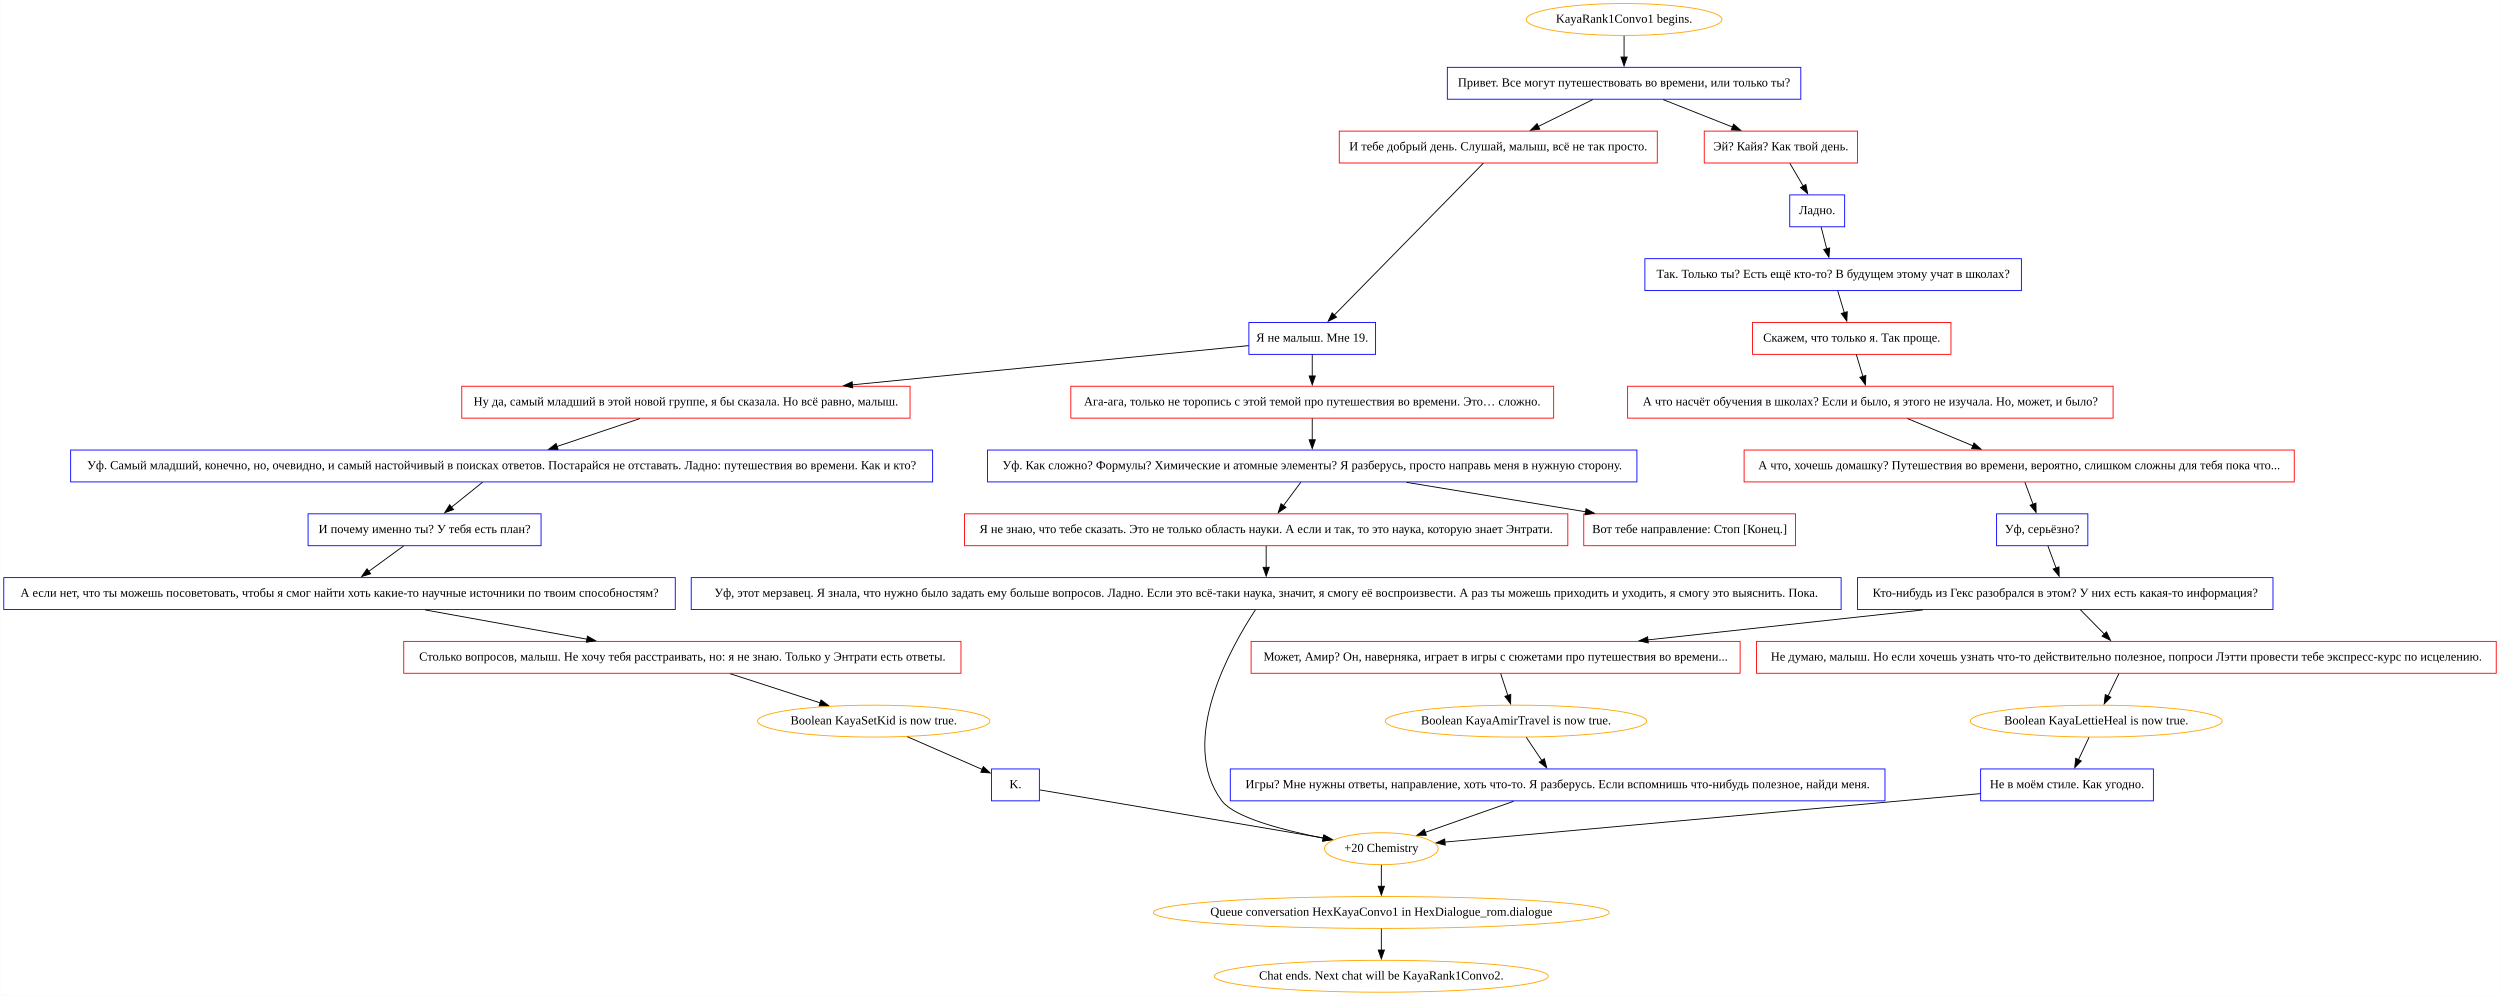
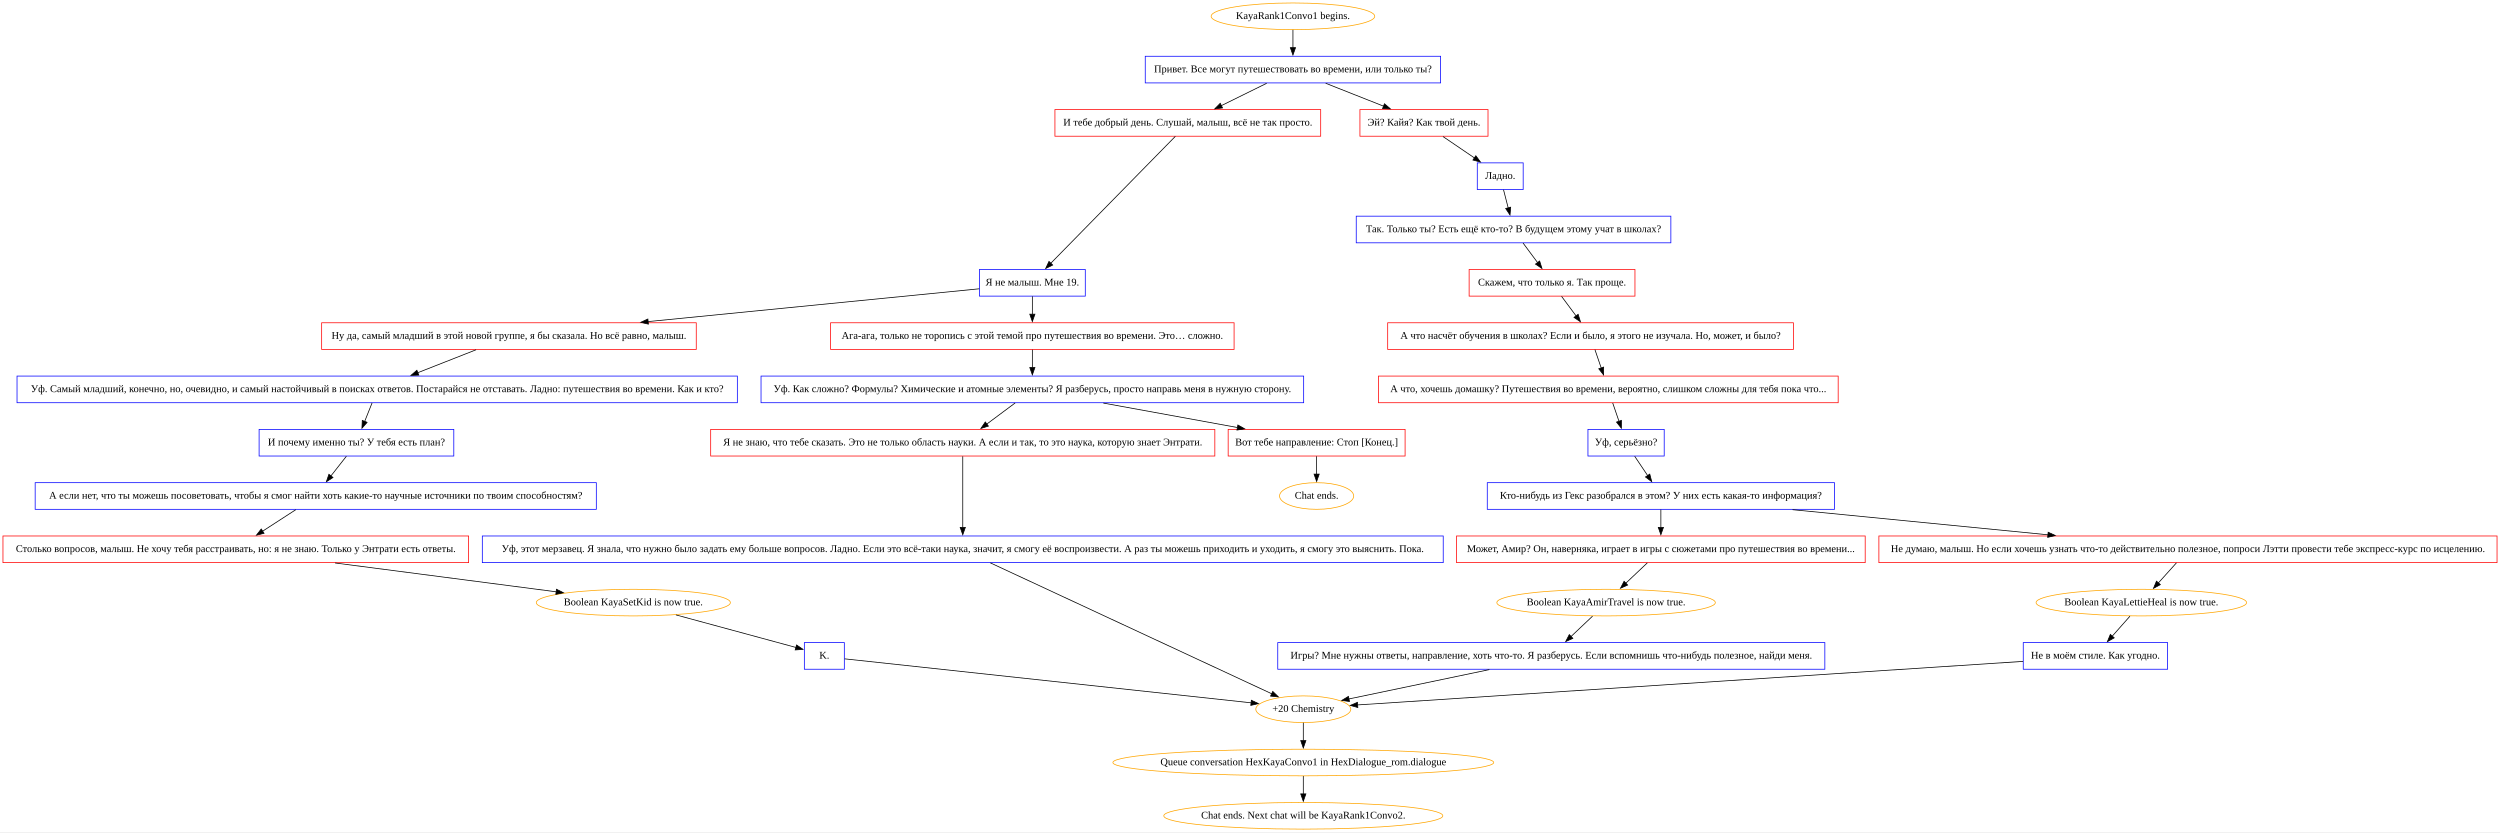
- <svg xmlns="http://www.w3.org/2000/svg" width="2822pt" height="1124pt" viewBox="0.00 0.00 2821.50 1124.00">
+ <svg xmlns="http://www.w3.org/2000/svg" width="3377pt" height="1124pt" viewBox="0.00 0.00 3377.00 1124.00">
  <g id="graph0" class="graph" transform="scale(1 1) rotate(0) translate(4 1120)">
-     <polygon fill="white" stroke="none" points="-4,4 -4,-1120 2817.5,-1120 2817.5,4 -4,4" />
+     <polygon fill="white" stroke="none" points="-4,4 -4,-1120 3373,-1120 3373,4 -4,4" />
    <g id="node1" class="node">
-       <ellipse fill="none" stroke="orange" cx="1829" cy="-1098" rx="110.48" ry="18" />
-       <text text-anchor="middle" x="1829" y="-1094.3" font-family="Times New Roman,serif" font-size="14.00">KayaRank1Convo1 begins.</text>
+       <ellipse fill="none" stroke="orange" cx="1742.5" cy="-1098" rx="110.48" ry="18" />
+       <text text-anchor="middle" x="1742.5" y="-1094.3" font-family="Times New Roman,serif" font-size="14.00">KayaRank1Convo1 begins.</text>
    </g>
    <g id="node2" class="node">
-       <polygon fill="none" stroke="blue" points="2028.5,-1044 1629.5,-1044 1629.5,-1008 2028.5,-1008 2028.5,-1044" />
-       <text text-anchor="middle" x="1829" y="-1022.3" font-family="Times New Roman,serif" font-size="14.00">Привет. Все могут путешествовать во времени, или только ты?</text>
+       <polygon fill="none" stroke="blue" points="1942,-1044 1543,-1044 1543,-1008 1942,-1008 1942,-1044" />
+       <text text-anchor="middle" x="1742.5" y="-1022.3" font-family="Times New Roman,serif" font-size="14.00">Привет. Все могут путешествовать во времени, или только ты?</text>
    </g>
    <g id="edge1" class="edge">
-       <path fill="none" stroke="black" d="M1829,-1079.7C1829,-1072.41 1829,-1063.73 1829,-1055.54" />
-       <polygon fill="black" stroke="black" points="1832.5,-1055.62 1829,-1045.62 1825.5,-1055.62 1832.5,-1055.62" />
+       <path fill="none" stroke="black" d="M1742.5,-1079.7C1742.5,-1072.41 1742.5,-1063.73 1742.5,-1055.54" />
+       <polygon fill="black" stroke="black" points="1746,-1055.62 1742.5,-1045.62 1739,-1055.62 1746,-1055.62" />
    </g>
    <g id="node3" class="node">
-       <polygon fill="none" stroke="red" points="1866.5,-972 1507.5,-972 1507.5,-936 1866.5,-936 1866.5,-972" />
-       <text text-anchor="middle" x="1687" y="-950.3" font-family="Times New Roman,serif" font-size="14.00">И тебе добрый день. Слушай, малыш, всё не так просто.</text>
+       <polygon fill="none" stroke="red" points="1780,-972 1421,-972 1421,-936 1780,-936 1780,-972" />
+       <text text-anchor="middle" x="1600.5" y="-950.3" font-family="Times New Roman,serif" font-size="14.00">И тебе добрый день. Слушай, малыш, всё не так просто.</text>
    </g>
    <g id="edge2" class="edge">
-       <path fill="none" stroke="black" d="M1793.53,-1007.52C1774.93,-998.34 1751.93,-987.01 1732.07,-977.22" />
-       <polygon fill="black" stroke="black" points="1733.89,-974.21 1723.37,-972.93 1730.79,-980.49 1733.89,-974.21" />
+       <path fill="none" stroke="black" d="M1707.03,-1007.52C1688.43,-998.34 1665.43,-987.01 1645.57,-977.22" />
+       <polygon fill="black" stroke="black" points="1647.39,-974.21 1636.87,-972.93 1644.29,-980.49 1647.39,-974.21" />
    </g>
    <g id="node4" class="node">
-       <polygon fill="none" stroke="red" points="2092.5,-972 1919.5,-972 1919.5,-936 2092.5,-936 2092.5,-972" />
-       <text text-anchor="middle" x="2006" y="-950.3" font-family="Times New Roman,serif" font-size="14.00">Эй? Кайя? Как твой день.</text>
+       <polygon fill="none" stroke="red" points="2006,-972 1833,-972 1833,-936 2006,-936 2006,-972" />
+       <text text-anchor="middle" x="1919.5" y="-950.3" font-family="Times New Roman,serif" font-size="14.00">Эй? Кайя? Как твой день.</text>
    </g>
    <g id="edge3" class="edge">
-       <path fill="none" stroke="black" d="M1873.21,-1007.52C1896.95,-998.13 1926.42,-986.47 1951.57,-976.53" />
-       <polygon fill="black" stroke="black" points="1952.63,-979.87 1960.64,-972.94 1950.06,-973.36 1952.63,-979.87" />
+       <path fill="none" stroke="black" d="M1786.71,-1007.52C1810.45,-998.13 1839.92,-986.47 1865.07,-976.53" />
+       <polygon fill="black" stroke="black" points="1866.13,-979.87 1874.14,-972.94 1863.56,-973.36 1866.13,-979.87" />
    </g>
    <g id="node5" class="node">
-       <polygon fill="none" stroke="blue" points="1548.5,-756 1405.5,-756 1405.5,-720 1548.5,-720 1548.5,-756" />
-       <text text-anchor="middle" x="1477" y="-734.3" font-family="Times New Roman,serif" font-size="14.00">Я не малыш. Мне 19.</text>
+       <polygon fill="none" stroke="blue" points="1462,-756 1319,-756 1319,-720 1462,-720 1462,-756" />
+       <text text-anchor="middle" x="1390.5" y="-734.3" font-family="Times New Roman,serif" font-size="14.00">Я не малыш. Мне 19.</text>
    </g>
    <g id="edge4" class="edge">
-       <path fill="none" stroke="black" d="M1670.17,-935.85C1633.31,-898.28 1545.28,-808.58 1501.95,-764.43" />
-       <polygon fill="black" stroke="black" points="1504.47,-762 1494.97,-757.31 1499.48,-766.9 1504.47,-762" />
+       <path fill="none" stroke="black" d="M1583.67,-935.85C1546.81,-898.28 1458.78,-808.58 1415.45,-764.43" />
+       <polygon fill="black" stroke="black" points="1417.97,-762 1408.47,-757.31 1412.98,-766.9 1417.97,-762" />
    </g>
    <g id="node6" class="node">
-       <polygon fill="none" stroke="blue" points="2078,-900 2016,-900 2016,-864 2078,-864 2078,-900" />
-       <text text-anchor="middle" x="2047" y="-878.3" font-family="Times New Roman,serif" font-size="14.00">Ладно. </text>
+       <polygon fill="none" stroke="blue" points="2053.5,-900 1991.5,-900 1991.5,-864 2053.5,-864 2053.5,-900" />
+       <text text-anchor="middle" x="2022.5" y="-878.3" font-family="Times New Roman,serif" font-size="14.00">Ладно. </text>
    </g>
    <g id="edge5" class="edge">
-       <path fill="none" stroke="black" d="M2016.13,-935.7C2020.7,-927.9 2026.2,-918.51 2031.29,-909.83" />
-       <polygon fill="black" stroke="black" points="2034.18,-911.81 2036.22,-901.41 2028.14,-908.27 2034.18,-911.81" />
+       <path fill="none" stroke="black" d="M1945.23,-935.52C1958.1,-926.76 1973.88,-916.04 1987.81,-906.58" />
+       <polygon fill="black" stroke="black" points="1989.55,-909.63 1995.85,-901.11 1985.61,-903.84 1989.55,-909.63" />
    </g>
    <g id="node7" class="node">
-       <polygon fill="none" stroke="red" points="1023,-684 517,-684 517,-648 1023,-648 1023,-684" />
-       <text text-anchor="middle" x="770" y="-662.3" font-family="Times New Roman,serif" font-size="14.00">Ну да, самый младший в этой новой группе, я бы сказала. Но всё равно, малыш.</text>
+       <polygon fill="none" stroke="red" points="936.5,-684 430.5,-684 430.5,-648 936.5,-648 936.5,-684" />
+       <text text-anchor="middle" x="683.5" y="-662.3" font-family="Times New Roman,serif" font-size="14.00">Ну да, самый младший в этой новой группе, я бы сказала. Но всё равно, малыш.</text>
    </g>
    <g id="edge6" class="edge">
-       <path fill="none" stroke="black" d="M1405.32,-729.9C1301.31,-719.6 1104.93,-700.16 957.91,-685.61" />
-       <polygon fill="black" stroke="black" points="958.33,-682.13 948.03,-684.63 957.64,-689.1 958.33,-682.13" />
+       <path fill="none" stroke="black" d="M1318.82,-729.9C1214.81,-719.6 1018.43,-700.16 871.41,-685.61" />
+       <polygon fill="black" stroke="black" points="871.83,-682.13 861.53,-684.63 871.14,-689.1 871.83,-682.13" />
    </g>
    <g id="node8" class="node">
-       <polygon fill="none" stroke="red" points="1749.5,-684 1204.5,-684 1204.5,-648 1749.5,-648 1749.5,-684" />
-       <text text-anchor="middle" x="1477" y="-662.3" font-family="Times New Roman,serif" font-size="14.00">Ага-ага, только не торопись с этой темой про путешествия во времени. Это… сложно.</text>
+       <polygon fill="none" stroke="red" points="1663,-684 1118,-684 1118,-648 1663,-648 1663,-684" />
+       <text text-anchor="middle" x="1390.5" y="-662.3" font-family="Times New Roman,serif" font-size="14.00">Ага-ага, только не торопись с этой темой про путешествия во времени. Это… сложно.</text>
    </g>
    <g id="edge7" class="edge">
-       <path fill="none" stroke="black" d="M1477,-719.7C1477,-712.41 1477,-703.73 1477,-695.54" />
-       <polygon fill="black" stroke="black" points="1480.5,-695.62 1477,-685.62 1473.5,-695.62 1480.5,-695.62" />
+       <path fill="none" stroke="black" d="M1390.5,-719.7C1390.5,-712.41 1390.5,-703.73 1390.5,-695.54" />
+       <polygon fill="black" stroke="black" points="1394,-695.62 1390.5,-685.62 1387,-695.62 1394,-695.62" />
    </g>
    <g id="node9" class="node">
-       <polygon fill="none" stroke="blue" points="2277.5,-828 1852.5,-828 1852.5,-792 2277.5,-792 2277.5,-828" />
-       <text text-anchor="middle" x="2065" y="-806.3" font-family="Times New Roman,serif" font-size="14.00">Так. Только ты? Есть ещё кто-то? В будущем этому учат в школах?</text>
+       <polygon fill="none" stroke="blue" points="2253,-828 1828,-828 1828,-792 2253,-792 2253,-828" />
+       <text text-anchor="middle" x="2040.5" y="-806.3" font-family="Times New Roman,serif" font-size="14.00">Так. Только ты? Есть ещё кто-то? В будущем этому учат в школах?</text>
    </g>
    <g id="edge8" class="edge">
-       <path fill="none" stroke="black" d="M2051.45,-863.7C2053.35,-856.32 2055.61,-847.52 2057.74,-839.25" />
-       <polygon fill="black" stroke="black" points="2061.12,-840.13 2060.22,-829.57 2054.34,-838.38 2061.12,-840.13" />
+       <path fill="none" stroke="black" d="M2026.95,-863.7C2028.85,-856.32 2031.11,-847.52 2033.24,-839.25" />
+       <polygon fill="black" stroke="black" points="2036.62,-840.13 2035.72,-829.57 2029.84,-838.38 2036.62,-840.13" />
    </g>
    <g id="node10" class="node">
-       <polygon fill="none" stroke="blue" points="1048.5,-612 75.5,-612 75.5,-576 1048.5,-576 1048.5,-612" />
-       <text text-anchor="middle" x="562" y="-590.3" font-family="Times New Roman,serif" font-size="14.00">Уф. Самый младший, конечно, но, очевидно, и самый настойчивый в поисках ответов. Постарайся не отставать. Ладно: путешествия во времени. Как и кто?</text>
+       <polygon fill="none" stroke="blue" points="992,-612 19,-612 19,-576 992,-576 992,-612" />
+       <text text-anchor="middle" x="505.5" y="-590.3" font-family="Times New Roman,serif" font-size="14.00">Уф. Самый младший, конечно, но, очевидно, и самый настойчивый в поисках ответов. Постарайся не отставать. Ладно: путешествия во времени. Как и кто?</text>
    </g>
    <g id="edge9" class="edge">
-       <path fill="none" stroke="black" d="M718.05,-647.52C689.65,-637.96 654.27,-626.05 624.39,-616" />
-       <polygon fill="black" stroke="black" points="625.68,-612.74 615.08,-612.86 623.44,-619.37 625.68,-612.74" />
+       <path fill="none" stroke="black" d="M639.04,-647.52C615.17,-638.13 585.53,-626.47 560.24,-616.53" />
+       <polygon fill="black" stroke="black" points="561.69,-613.34 551.11,-612.94 559.13,-619.85 561.69,-613.34" />
    </g>
    <g id="node11" class="node">
-       <polygon fill="none" stroke="blue" points="1843.5,-612 1110.5,-612 1110.5,-576 1843.5,-576 1843.5,-612" />
-       <text text-anchor="middle" x="1477" y="-590.3" font-family="Times New Roman,serif" font-size="14.00">Уф. Как сложно? Формулы? Химические и атомные элементы? Я разберусь, просто направь меня в нужную сторону.</text>
+       <polygon fill="none" stroke="blue" points="1757,-612 1024,-612 1024,-576 1757,-576 1757,-612" />
+       <text text-anchor="middle" x="1390.5" y="-590.3" font-family="Times New Roman,serif" font-size="14.00">Уф. Как сложно? Формулы? Химические и атомные элементы? Я разберусь, просто направь меня в нужную сторону.</text>
    </g>
    <g id="edge10" class="edge">
-       <path fill="none" stroke="black" d="M1477,-647.7C1477,-640.41 1477,-631.73 1477,-623.54" />
-       <polygon fill="black" stroke="black" points="1480.5,-623.62 1477,-613.62 1473.5,-623.62 1480.5,-623.62" />
+       <path fill="none" stroke="black" d="M1390.5,-647.7C1390.5,-640.41 1390.5,-631.73 1390.5,-623.54" />
+       <polygon fill="black" stroke="black" points="1394,-623.62 1390.5,-613.62 1387,-623.62 1394,-623.62" />
    </g>
    <g id="node12" class="node">
-       <polygon fill="none" stroke="red" points="2198,-756 1974,-756 1974,-720 2198,-720 2198,-756" />
-       <text text-anchor="middle" x="2086" y="-734.3" font-family="Times New Roman,serif" font-size="14.00">Скажем, что только я. Так проще.</text>
+       <polygon fill="none" stroke="red" points="2204.5,-756 1980.5,-756 1980.5,-720 2204.5,-720 2204.5,-756" />
+       <text text-anchor="middle" x="2092.5" y="-734.3" font-family="Times New Roman,serif" font-size="14.00">Скажем, что только я. Так проще.</text>
    </g>
    <g id="edge11" class="edge">
-       <path fill="none" stroke="black" d="M2070.19,-791.7C2072.43,-784.24 2075.1,-775.32 2077.61,-766.97" />
-       <polygon fill="black" stroke="black" points="2080.91,-768.14 2080.43,-757.55 2074.21,-766.13 2080.91,-768.14" />
+       <path fill="none" stroke="black" d="M2053.35,-791.7C2059.27,-783.73 2066.43,-774.1 2072.99,-765.26" />
+       <polygon fill="black" stroke="black" points="2075.74,-767.43 2078.89,-757.32 2070.12,-763.26 2075.74,-767.43" />
    </g>
    <g id="node13" class="node">
-       <polygon fill="none" stroke="blue" points="606.5,-540 343.5,-540 343.5,-504 606.5,-504 606.5,-540" />
-       <text text-anchor="middle" x="475" y="-518.3" font-family="Times New Roman,serif" font-size="14.00">И почему именно ты? У тебя есть план? </text>
+       <polygon fill="none" stroke="blue" points="609,-540 346,-540 346,-504 609,-504 609,-540" />
+       <text text-anchor="middle" x="477.5" y="-518.3" font-family="Times New Roman,serif" font-size="14.00">И почему именно ты? У тебя есть план? </text>
    </g>
    <g id="edge12" class="edge">
-       <path fill="none" stroke="black" d="M540.49,-575.7C529.93,-567.2 517.02,-556.81 505.47,-547.51" />
-       <polygon fill="black" stroke="black" points="507.72,-544.84 497.74,-541.3 503.34,-550.29 507.72,-544.84" />
+       <path fill="none" stroke="black" d="M498.58,-575.7C495.56,-568.15 491.95,-559.12 488.57,-550.68" />
+       <polygon fill="black" stroke="black" points="491.87,-549.49 484.9,-541.51 485.37,-552.09 491.87,-549.49" />
    </g>
    <g id="node14" class="node">
-       <polygon fill="none" stroke="red" points="1765.5,-540 1084.5,-540 1084.5,-504 1765.5,-504 1765.5,-540" />
-       <text text-anchor="middle" x="1425" y="-518.3" font-family="Times New Roman,serif" font-size="14.00">Я не знаю, что тебе сказать. Это не только область науки. А если и так, то это наука, которую знает Энтрати.</text>
+       <polygon fill="none" stroke="red" points="1637,-540 956,-540 956,-504 1637,-504 1637,-540" />
+       <text text-anchor="middle" x="1296.5" y="-518.3" font-family="Times New Roman,serif" font-size="14.00">Я не знаю, что тебе сказать. Это не только область науки. А если и так, то это наука, которую знает Энтрати.</text>
    </g>
    <g id="edge13" class="edge">
-       <path fill="none" stroke="black" d="M1464.15,-575.7C1458.23,-567.73 1451.07,-558.1 1444.51,-549.26" />
-       <polygon fill="black" stroke="black" points="1447.38,-547.26 1438.61,-541.32 1441.76,-551.43 1447.38,-547.26" />
+       <path fill="none" stroke="black" d="M1367.26,-575.7C1355.63,-567.03 1341.35,-556.4 1328.68,-546.96" />
+       <polygon fill="black" stroke="black" points="1331.12,-544.42 1321.01,-541.25 1326.94,-550.03 1331.12,-544.42" />
    </g>
    <g id="node15" class="node">
-       <polygon fill="none" stroke="red" points="2022.5,-540 1783.5,-540 1783.5,-504 2022.5,-504 2022.5,-540" />
-       <text text-anchor="middle" x="1903" y="-518.3" font-family="Times New Roman,serif" font-size="14.00">Вот тебе направление: Стоп [Конец.]</text>
+       <polygon fill="none" stroke="red" points="1894,-540 1655,-540 1655,-504 1894,-504 1894,-540" />
+       <text text-anchor="middle" x="1774.5" y="-518.3" font-family="Times New Roman,serif" font-size="14.00">Вот тебе направление: Стоп [Конец.]</text>
    </g>
    <g id="edge14" class="edge">
-       <path fill="none" stroke="black" d="M1583.4,-575.52C1644.89,-565.41 1722.35,-552.68 1785.62,-542.29" />
-       <polygon fill="black" stroke="black" points="1786.06,-545.76 1795.36,-540.69 1784.92,-538.86 1786.06,-545.76" />
+       <path fill="none" stroke="black" d="M1486.41,-575.52C1541.49,-565.48 1610.8,-552.84 1667.62,-542.48" />
+       <polygon fill="black" stroke="black" points="1668.12,-545.95 1677.33,-540.71 1666.86,-539.06 1668.12,-545.95" />
    </g>
    <g id="node16" class="node">
-       <polygon fill="none" stroke="red" points="2381,-684 1833,-684 1833,-648 2381,-648 2381,-684" />
-       <text text-anchor="middle" x="2107" y="-662.3" font-family="Times New Roman,serif" font-size="14.00">А что насчёт обучения в школах? Если и было, я этого не изучала. Но, может, и было? </text>
+       <polygon fill="none" stroke="red" points="2418.5,-684 1870.5,-684 1870.5,-648 2418.5,-648 2418.5,-684" />
+       <text text-anchor="middle" x="2144.5" y="-662.3" font-family="Times New Roman,serif" font-size="14.00">А что насчёт обучения в школах? Если и было, я этого не изучала. Но, может, и было? </text>
    </g>
    <g id="edge15" class="edge">
-       <path fill="none" stroke="black" d="M2091.19,-719.7C2093.43,-712.24 2096.1,-703.32 2098.61,-694.97" />
-       <polygon fill="black" stroke="black" points="2101.91,-696.14 2101.43,-685.55 2095.21,-694.13 2101.91,-696.14" />
+       <path fill="none" stroke="black" d="M2105.35,-719.7C2111.27,-711.73 2118.43,-702.1 2124.99,-693.26" />
+       <polygon fill="black" stroke="black" points="2127.74,-695.43 2130.89,-685.32 2122.12,-691.26 2127.74,-695.43" />
    </g>
    <g id="node17" class="node">
-       <polygon fill="none" stroke="blue" points="758,-468 0,-468 0,-432 758,-432 758,-468" />
-       <text text-anchor="middle" x="379" y="-446.3" font-family="Times New Roman,serif" font-size="14.00">А если нет, что ты можешь посоветовать, чтобы я смог найти хоть какие-то научные источники по твоим способностям?</text>
+       <polygon fill="none" stroke="blue" points="801.5,-468 43.5,-468 43.5,-432 801.5,-432 801.5,-468" />
+       <text text-anchor="middle" x="422.5" y="-446.3" font-family="Times New Roman,serif" font-size="14.00">А если нет, что ты можешь посоветовать, чтобы я смог найти хоть какие-то научные источники по твоим способностям?</text>
    </g>
    <g id="edge16" class="edge">
-       <path fill="none" stroke="black" d="M451.27,-503.7C439.38,-495.03 424.81,-484.4 411.86,-474.96" />
-       <polygon fill="black" stroke="black" points="414.16,-472.3 404.01,-469.24 410.03,-477.96 414.16,-472.3" />
+       <path fill="none" stroke="black" d="M463.9,-503.7C457.58,-495.64 449.92,-485.89 442.91,-476.98" />
+       <polygon fill="black" stroke="black" points="445.8,-475 436.87,-469.29 440.3,-479.32 445.8,-475" />
    </g>
    <g id="node18" class="node">
-       <polygon fill="none" stroke="blue" points="2074,-468 776,-468 776,-432 2074,-432 2074,-468" />
-       <text text-anchor="middle" x="1425" y="-446.3" font-family="Times New Roman,serif" font-size="14.00">Уф, этот мерзавец. Я знала, что нужно было задать ему больше вопросов. Ладно. Если это всё-таки наука, значит, я смогу её воспроизвести. А раз ты можешь приходить и уходить, я смогу это выяснить. Пока.</text>
+       <polygon fill="none" stroke="blue" points="1945.5,-396 647.5,-396 647.5,-360 1945.5,-360 1945.5,-396" />
+       <text text-anchor="middle" x="1296.5" y="-374.3" font-family="Times New Roman,serif" font-size="14.00">Уф, этот мерзавец. Я знала, что нужно было задать ему больше вопросов. Ладно. Если это всё-таки наука, значит, я смогу её воспроизвести. А раз ты можешь приходить и уходить, я смогу это выяснить. Пока.</text>
    </g>
    <g id="edge17" class="edge">
-       <path fill="none" stroke="black" d="M1425,-503.7C1425,-496.41 1425,-487.73 1425,-479.54" />
-       <polygon fill="black" stroke="black" points="1428.5,-479.62 1425,-469.62 1421.5,-479.62 1428.5,-479.62" />
+       <path fill="none" stroke="black" d="M1296.5,-503.59C1296.5,-479.61 1296.5,-436.14 1296.5,-407.42" />
+       <polygon fill="black" stroke="black" points="1300,-407.62 1296.5,-397.62 1293,-407.62 1300,-407.62" />
    </g>
    <g id="node19" class="node">
-       <polygon fill="none" stroke="red" points="2585.5,-612 1964.5,-612 1964.5,-576 2585.5,-576 2585.5,-612" />
-       <text text-anchor="middle" x="2275" y="-590.3" font-family="Times New Roman,serif" font-size="14.00">А что, хочешь домашку? Путешествия во времени, вероятно, слишком сложны для тебя пока что...</text>
+       <ellipse fill="none" stroke="orange" cx="1774.5" cy="-450" rx="50.09" ry="18" />
+       <text text-anchor="middle" x="1774.5" y="-446.3" font-family="Times New Roman,serif" font-size="14.00">Chat ends.</text>
    </g>
    <g id="edge18" class="edge">
-       <path fill="none" stroke="black" d="M2148.96,-647.52C2171.29,-638.21 2198.97,-626.68 2222.7,-616.79" />
-       <polygon fill="black" stroke="black" points="2224,-620.04 2231.89,-612.96 2221.31,-613.58 2224,-620.04" />
+       <path fill="none" stroke="black" d="M1774.5,-503.7C1774.5,-496.41 1774.5,-487.73 1774.5,-479.54" />
+       <polygon fill="black" stroke="black" points="1778,-479.62 1774.5,-469.62 1771,-479.62 1778,-479.62" />
    </g>
    <g id="node20" class="node">
-       <polygon fill="none" stroke="red" points="1080.5,-396 451.5,-396 451.5,-360 1080.5,-360 1080.5,-396" />
-       <text text-anchor="middle" x="766" y="-374.3" font-family="Times New Roman,serif" font-size="14.00">Столько вопросов, малыш. Не хочу тебя расстраивать, но: я не знаю. Только у Энтрати есть ответы.</text>
+       <polygon fill="none" stroke="red" points="2479,-612 1858,-612 1858,-576 2479,-576 2479,-612" />
+       <text text-anchor="middle" x="2168.5" y="-590.3" font-family="Times New Roman,serif" font-size="14.00">А что, хочешь домашку? Путешествия во времени, вероятно, слишком сложны для тебя пока что...</text>
    </g>
    <g id="edge19" class="edge">
-       <path fill="none" stroke="black" d="M475.66,-431.52C531.17,-421.48 601.02,-408.84 658.29,-398.48" />
-       <polygon fill="black" stroke="black" points="658.86,-401.94 668.08,-396.71 657.62,-395.05 658.86,-401.94" />
+       <path fill="none" stroke="black" d="M2150.43,-647.7C2152.99,-640.24 2156.05,-631.32 2158.91,-622.97" />
+       <polygon fill="black" stroke="black" points="2162.21,-624.13 2162.14,-613.54 2155.59,-621.86 2162.21,-624.13" />
    </g>
    <g id="node21" class="node">
-       <ellipse fill="none" stroke="orange" cx="1555" cy="-162" rx="64.19" ry="18" />
-       <text text-anchor="middle" x="1555" y="-158.3" font-family="Times New Roman,serif" font-size="14.00">+20 Chemistry</text>
+       <polygon fill="none" stroke="red" points="629,-396 0,-396 0,-360 629,-360 629,-396" />
+       <text text-anchor="middle" x="314.5" y="-374.3" font-family="Times New Roman,serif" font-size="14.00">Столько вопросов, малыш. Не хочу тебя расстраивать, но: я не знаю. Только у Энтрати есть ответы.</text>
    </g>
    <g id="edge20" class="edge">
-       <path fill="none" stroke="black" d="M1412.79,-431.51C1385.31,-389.83 1324.82,-283.09 1375,-216 1389.02,-197.26 1443.98,-182.87 1489.53,-173.84" />
-       <polygon fill="black" stroke="black" points="1489.93,-177.32 1499.09,-172 1488.6,-170.45 1489.93,-177.32" />
+       <path fill="none" stroke="black" d="M395.53,-431.52C381.89,-422.68 365.16,-411.84 350.45,-402.3" />
+       <polygon fill="black" stroke="black" points="352.7,-399.59 342.4,-397.08 348.89,-405.46 352.7,-399.59" />
    </g>
    <g id="node22" class="node">
-       <polygon fill="none" stroke="blue" points="2352.5,-540 2249.5,-540 2249.5,-504 2352.5,-504 2352.5,-540" />
-       <text text-anchor="middle" x="2301" y="-518.3" font-family="Times New Roman,serif" font-size="14.00">Уф, серьёзно?</text>
+       <ellipse fill="none" stroke="orange" cx="1756.5" cy="-162" rx="64.19" ry="18" />
+       <text text-anchor="middle" x="1756.5" y="-158.3" font-family="Times New Roman,serif" font-size="14.00">+20 Chemistry</text>
    </g>
    <g id="edge21" class="edge">
-       <path fill="none" stroke="black" d="M2281.43,-575.7C2284.23,-568.15 2287.58,-559.12 2290.72,-550.68" />
-       <polygon fill="black" stroke="black" points="2293.92,-552.12 2294.12,-541.52 2287.36,-549.68 2293.92,-552.12" />
+       <path fill="none" stroke="black" d="M1333.75,-359.67C1418.33,-320.32 1624.42,-224.44 1713.89,-182.82" />
+       <polygon fill="black" stroke="black" points="1715.24,-186.05 1722.83,-178.66 1712.29,-179.71 1715.24,-186.05" />
    </g>
    <g id="node23" class="node">
-       <ellipse fill="none" stroke="orange" cx="982" cy="-306" rx="131.08" ry="18" />
-       <text text-anchor="middle" x="982" y="-302.3" font-family="Times New Roman,serif" font-size="14.00">Boolean KayaSetKid is now true.</text>
+       <polygon fill="none" stroke="blue" points="2244,-540 2141,-540 2141,-504 2244,-504 2244,-540" />
+       <text text-anchor="middle" x="2192.5" y="-518.3" font-family="Times New Roman,serif" font-size="14.00">Уф, серьёзно?</text>
    </g>
    <g id="edge22" class="edge">
-       <path fill="none" stroke="black" d="M819.95,-359.52C850.93,-349.48 889.92,-336.84 921.88,-326.48" />
-       <polygon fill="black" stroke="black" points="922.56,-329.94 930.99,-323.53 920.4,-323.28 922.56,-329.94" />
+       <path fill="none" stroke="black" d="M2174.43,-575.7C2176.99,-568.24 2180.05,-559.32 2182.91,-550.97" />
+       <polygon fill="black" stroke="black" points="2186.21,-552.13 2186.14,-541.54 2179.59,-549.86 2186.21,-552.13" />
    </g>
    <g id="node24" class="node">
-       <ellipse fill="none" stroke="orange" cx="1555" cy="-90" rx="257.25" ry="18" />
-       <text text-anchor="middle" x="1555" y="-86.3" font-family="Times New Roman,serif" font-size="14.00">Queue conversation HexKayaConvo1 in HexDialogue_rom.dialogue</text>
+       <ellipse fill="none" stroke="orange" cx="851.5" cy="-306" rx="131.08" ry="18" />
+       <text text-anchor="middle" x="851.5" y="-302.3" font-family="Times New Roman,serif" font-size="14.00">Boolean KayaSetKid is now true.</text>
    </g>
    <g id="edge23" class="edge">
-       <path fill="none" stroke="black" d="M1555,-143.7C1555,-136.41 1555,-127.73 1555,-119.54" />
-       <polygon fill="black" stroke="black" points="1558.5,-119.62 1555,-109.62 1551.5,-119.62 1558.5,-119.62" />
+       <path fill="none" stroke="black" d="M448.62,-359.52C541.09,-347.46 662.19,-331.68 747.4,-320.57" />
+       <polygon fill="black" stroke="black" points="747.68,-324.06 757.15,-319.3 746.78,-317.12 747.68,-324.06" />
    </g>
    <g id="node25" class="node">
-       <polygon fill="none" stroke="blue" points="2561.5,-468 2092.5,-468 2092.5,-432 2561.5,-432 2561.5,-468" />
-       <text text-anchor="middle" x="2327" y="-446.3" font-family="Times New Roman,serif" font-size="14.00">Кто-нибудь из Гекс разобрался в этом? У них есть какая-то информация? </text>
+       <ellipse fill="none" stroke="orange" cx="1756.5" cy="-90" rx="257.25" ry="18" />
+       <text text-anchor="middle" x="1756.5" y="-86.3" font-family="Times New Roman,serif" font-size="14.00">Queue conversation HexKayaConvo1 in HexDialogue_rom.dialogue</text>
    </g>
    <g id="edge24" class="edge">
-       <path fill="none" stroke="black" d="M2307.43,-503.7C2310.23,-496.15 2313.58,-487.12 2316.72,-478.68" />
-       <polygon fill="black" stroke="black" points="2319.92,-480.12 2320.12,-469.52 2313.36,-477.68 2319.92,-480.12" />
+       <path fill="none" stroke="black" d="M1756.5,-143.7C1756.5,-136.41 1756.5,-127.73 1756.5,-119.54" />
+       <polygon fill="black" stroke="black" points="1760,-119.62 1756.5,-109.62 1753,-119.62 1760,-119.62" />
    </g>
    <g id="node26" class="node">
-       <polygon fill="none" stroke="blue" points="1169,-252 1115,-252 1115,-216 1169,-216 1169,-252" />
-       <text text-anchor="middle" x="1142" y="-230.3" font-family="Times New Roman,serif" font-size="14.00">K.</text>
+       <polygon fill="none" stroke="blue" points="2474,-468 2005,-468 2005,-432 2474,-432 2474,-468" />
+       <text text-anchor="middle" x="2239.5" y="-446.3" font-family="Times New Roman,serif" font-size="14.00">Кто-нибудь из Гекс разобрался в этом? У них есть какая-то информация? </text>
    </g>
    <g id="edge25" class="edge">
-       <path fill="none" stroke="black" d="M1019.92,-288.41C1045.47,-277.23 1079.03,-262.55 1104.49,-251.41" />
-       <polygon fill="black" stroke="black" points="1105.72,-254.69 1113.48,-247.48 1102.91,-248.28 1105.72,-254.69" />
+       <path fill="none" stroke="black" d="M2204.12,-503.7C2209.41,-495.81 2215.8,-486.3 2221.68,-477.55" />
+       <polygon fill="black" stroke="black" points="2224.5,-479.61 2227.17,-469.36 2218.69,-475.71 2224.5,-479.61" />
    </g>
    <g id="node27" class="node">
-       <ellipse fill="none" stroke="orange" cx="1555" cy="-18" rx="188.47" ry="18" />
-       <text text-anchor="middle" x="1555" y="-14.3" font-family="Times New Roman,serif" font-size="14.00">Chat ends. Next chat will be KayaRank1Convo2.</text>
+       <polygon fill="none" stroke="blue" points="1136.5,-252 1082.5,-252 1082.5,-216 1136.5,-216 1136.5,-252" />
+       <text text-anchor="middle" x="1109.5" y="-230.3" font-family="Times New Roman,serif" font-size="14.00">K.</text>
    </g>
    <g id="edge26" class="edge">
-       <path fill="none" stroke="black" d="M1555,-71.7C1555,-64.41 1555,-55.73 1555,-47.54" />
-       <polygon fill="black" stroke="black" points="1558.5,-47.62 1555,-37.62 1551.5,-47.62 1558.5,-47.62" />
+       <path fill="none" stroke="black" d="M909.08,-289.38C958.46,-275.98 1028.23,-257.05 1071.08,-245.42" />
+       <polygon fill="black" stroke="black" points="1071.96,-248.81 1080.69,-242.82 1070.13,-242.06 1071.96,-248.81" />
    </g>
    <g id="node28" class="node">
-       <polygon fill="none" stroke="red" points="1960,-396 1408,-396 1408,-360 1960,-360 1960,-396" />
-       <text text-anchor="middle" x="1684" y="-374.3" font-family="Times New Roman,serif" font-size="14.00">Может, Амир? Он, наверняка, играет в игры с сюжетами про путешествия во времени...</text>
+       <ellipse fill="none" stroke="orange" cx="1756.5" cy="-18" rx="188.47" ry="18" />
+       <text text-anchor="middle" x="1756.5" y="-14.3" font-family="Times New Roman,serif" font-size="14.00">Chat ends. Next chat will be KayaRank1Convo2.</text>
    </g>
    <g id="edge27" class="edge">
-       <path fill="none" stroke="black" d="M2166.4,-431.52C2071.85,-421.22 1952.28,-408.21 1855.84,-397.71" />
-       <polygon fill="black" stroke="black" points="1856.32,-394.24 1846,-396.64 1855.57,-401.2 1856.32,-394.24" />
+       <path fill="none" stroke="black" d="M1756.5,-71.7C1756.5,-64.41 1756.5,-55.73 1756.5,-47.54" />
+       <polygon fill="black" stroke="black" points="1760,-47.62 1756.5,-37.62 1753,-47.62 1760,-47.62" />
    </g>
    <g id="node29" class="node">
-       <polygon fill="none" stroke="red" points="2813.5,-396 1978.5,-396 1978.5,-360 2813.5,-360 2813.5,-396" />
-       <text text-anchor="middle" x="2396" y="-374.3" font-family="Times New Roman,serif" font-size="14.00">Не думаю, малыш. Но если хочешь узнать что-то действительно полезное, попроси Лэтти провести тебе экспресс-курс по исцелению.</text>
+       <polygon fill="none" stroke="red" points="2515.5,-396 1963.5,-396 1963.5,-360 2515.5,-360 2515.5,-396" />
+       <text text-anchor="middle" x="2239.5" y="-374.3" font-family="Times New Roman,serif" font-size="14.00">Может, Амир? Он, наверняка, играет в игры с сюжетами про путешествия во времени...</text>
    </g>
    <g id="edge28" class="edge">
-       <path fill="none" stroke="black" d="M2344.06,-431.7C2352.24,-423.39 2362.21,-413.28 2371.22,-404.14" />
-       <polygon fill="black" stroke="black" points="2373.55,-406.76 2378.08,-397.18 2368.56,-401.85 2373.55,-406.76" />
+       <path fill="none" stroke="black" d="M2239.5,-431.7C2239.5,-424.41 2239.5,-415.73 2239.5,-407.54" />
+       <polygon fill="black" stroke="black" points="2243,-407.62 2239.5,-397.62 2236,-407.62 2243,-407.62" />
+     </g>
+     <g id="node30" class="node">
+       <polygon fill="none" stroke="red" points="3369,-396 2534,-396 2534,-360 3369,-360 3369,-396" />
+       <text text-anchor="middle" x="2951.5" y="-374.3" font-family="Times New Roman,serif" font-size="14.00">Не думаю, малыш. Но если хочешь узнать что-то действительно полезное, попроси Лэтти провести тебе экспресс-курс по исцелению.</text>
    </g>
    <g id="edge29" class="edge">
-       <path fill="none" stroke="black" d="M1169.42,-228.35C1234.19,-217.38 1398.1,-189.59 1490,-174.02" />
-       <polygon fill="black" stroke="black" points="1490.34,-177.51 1499.62,-172.39 1489.17,-170.61 1490.34,-177.51" />
-     </g>
-     <g id="node30" class="node">
-       <ellipse fill="none" stroke="orange" cx="1707" cy="-306" rx="147.57" ry="18" />
-       <text text-anchor="middle" x="1707" y="-302.3" font-family="Times New Roman,serif" font-size="14.00">Boolean KayaAmirTravel is now true.</text>
+       <path fill="none" stroke="black" d="M2417.33,-431.52C2522.45,-421.18 2655.5,-408.1 2762.52,-397.58" />
+       <polygon fill="black" stroke="black" points="2762.66,-401.08 2772.27,-396.62 2761.98,-394.12 2762.66,-401.08" />
    </g>
    <g id="edge30" class="edge">
-       <path fill="none" stroke="black" d="M1689.69,-359.7C1692.14,-352.24 1695.07,-343.32 1697.81,-334.97" />
-       <polygon fill="black" stroke="black" points="1701.11,-336.14 1700.91,-325.54 1694.46,-333.95 1701.11,-336.14" />
+       <path fill="none" stroke="black" d="M1136.89,-230.04C1231.26,-219.83 1544.89,-185.89 1686.29,-170.6" />
+       <polygon fill="black" stroke="black" points="1686.32,-174.11 1695.88,-169.56 1685.57,-167.15 1686.32,-174.11" />
    </g>
    <g id="node31" class="node">
-       <ellipse fill="none" stroke="orange" cx="2362" cy="-306" rx="142.17" ry="18" />
-       <text text-anchor="middle" x="2362" y="-302.3" font-family="Times New Roman,serif" font-size="14.00">Boolean KayaLettieHeal is now true.</text>
+       <ellipse fill="none" stroke="orange" cx="2165.5" cy="-306" rx="147.57" ry="18" />
+       <text text-anchor="middle" x="2165.5" y="-302.3" font-family="Times New Roman,serif" font-size="14.00">Boolean KayaAmirTravel is now true.</text>
    </g>
    <g id="edge31" class="edge">
-       <path fill="none" stroke="black" d="M2387.6,-359.7C2383.89,-352.07 2379.44,-342.92 2375.31,-334.4" />
-       <polygon fill="black" stroke="black" points="2378.49,-332.93 2370.97,-325.47 2372.19,-335.99 2378.49,-332.93" />
+       <path fill="none" stroke="black" d="M2221.21,-359.7C2212.4,-351.37 2201.68,-341.22 2192,-332.07" />
+       <polygon fill="black" stroke="black" points="2194.61,-329.72 2184.94,-325.39 2189.8,-334.8 2194.61,-329.72" />
    </g>
    <g id="node32" class="node">
-       <polygon fill="none" stroke="blue" points="2123.5,-252 1384.5,-252 1384.5,-216 2123.5,-216 2123.5,-252" />
-       <text text-anchor="middle" x="1754" y="-230.3" font-family="Times New Roman,serif" font-size="14.00">Игры? Мне нужны ответы, направление, хоть что-то. Я разберусь. Если вспомнишь что-нибудь полезное, найди меня.</text>
+       <ellipse fill="none" stroke="orange" cx="2888.5" cy="-306" rx="142.17" ry="18" />
+       <text text-anchor="middle" x="2888.5" y="-302.3" font-family="Times New Roman,serif" font-size="14.00">Boolean KayaLettieHeal is now true.</text>
    </g>
    <g id="edge32" class="edge">
-       <path fill="none" stroke="black" d="M1718.62,-287.7C1723.91,-279.81 1730.3,-270.3 1736.18,-261.55" />
-       <polygon fill="black" stroke="black" points="1739,-263.61 1741.67,-253.36 1733.19,-259.71 1739,-263.61" />
+       <path fill="none" stroke="black" d="M2935.93,-359.7C2928.53,-351.47 2919.53,-341.48 2911.38,-332.42" />
+       <polygon fill="black" stroke="black" points="2914.2,-330.32 2904.91,-325.23 2908.99,-335 2914.2,-330.32" />
    </g>
    <g id="node33" class="node">
-       <polygon fill="none" stroke="blue" points="2426.5,-252 2231.5,-252 2231.5,-216 2426.5,-216 2426.5,-252" />
-       <text text-anchor="middle" x="2329" y="-230.3" font-family="Times New Roman,serif" font-size="14.00">Не в моём стиле. Как угодно.</text>
+       <polygon fill="none" stroke="blue" points="2461,-252 1722,-252 1722,-216 2461,-216 2461,-252" />
+       <text text-anchor="middle" x="2091.5" y="-230.3" font-family="Times New Roman,serif" font-size="14.00">Игры? Мне нужны ответы, направление, хоть что-то. Я разберусь. Если вспомнишь что-нибудь полезное, найди меня.</text>
    </g>
    <g id="edge33" class="edge">
-       <path fill="none" stroke="black" d="M2353.84,-287.7C2350.25,-280.07 2345.93,-270.92 2341.92,-262.4" />
-       <polygon fill="black" stroke="black" points="2345.14,-261.03 2337.71,-253.47 2338.81,-264.01 2345.14,-261.03" />
+       <path fill="none" stroke="black" d="M2147.21,-287.7C2138.4,-279.37 2127.68,-269.22 2118,-260.07" />
+       <polygon fill="black" stroke="black" points="2120.61,-257.72 2110.94,-253.39 2115.8,-262.8 2120.61,-257.72" />
+     </g>
+     <g id="node34" class="node">
+       <polygon fill="none" stroke="blue" points="2924,-252 2729,-252 2729,-216 2924,-216 2924,-252" />
+       <text text-anchor="middle" x="2826.5" y="-230.3" font-family="Times New Roman,serif" font-size="14.00">Не в моём стиле. Как угодно.</text>
    </g>
    <g id="edge34" class="edge">
-       <path fill="none" stroke="black" d="M1704.3,-215.52C1673.85,-204.81 1635.01,-191.14 1604.58,-180.44" />
-       <polygon fill="black" stroke="black" points="1605.8,-177.16 1595.21,-177.14 1603.48,-183.76 1605.8,-177.16" />
+       <path fill="none" stroke="black" d="M2873.17,-287.7C2865.97,-279.56 2857.22,-269.69 2849.26,-260.7" />
+       <polygon fill="black" stroke="black" points="2851.9,-258.4 2842.65,-253.24 2846.66,-263.04 2851.9,-258.4" />
    </g>
    <g id="edge35" class="edge">
-       <path fill="none" stroke="black" d="M2231.36,-224.17C2073.55,-209.9 1766.04,-182.09 1626.69,-169.48" />
-       <polygon fill="black" stroke="black" points="1627.13,-166.01 1616.86,-168.59 1626.5,-172.98 1627.13,-166.01" />
+       <path fill="none" stroke="black" d="M2007.83,-215.52C1948.85,-203.19 1871.18,-186.96 1817.88,-175.83" />
+       <polygon fill="black" stroke="black" points="1818.88,-172.46 1808.38,-173.84 1817.45,-179.31 1818.88,-172.46" />
+     </g>
+     <g id="edge36" class="edge">
+       <path fill="none" stroke="black" d="M2728.71,-226.6C2516.47,-212.72 2017.64,-180.08 1829.79,-167.79" />
+       <polygon fill="black" stroke="black" points="1830.12,-164.31 1819.91,-167.15 1829.66,-171.29 1830.12,-164.31" />
    </g>
  </g>
</svg>
